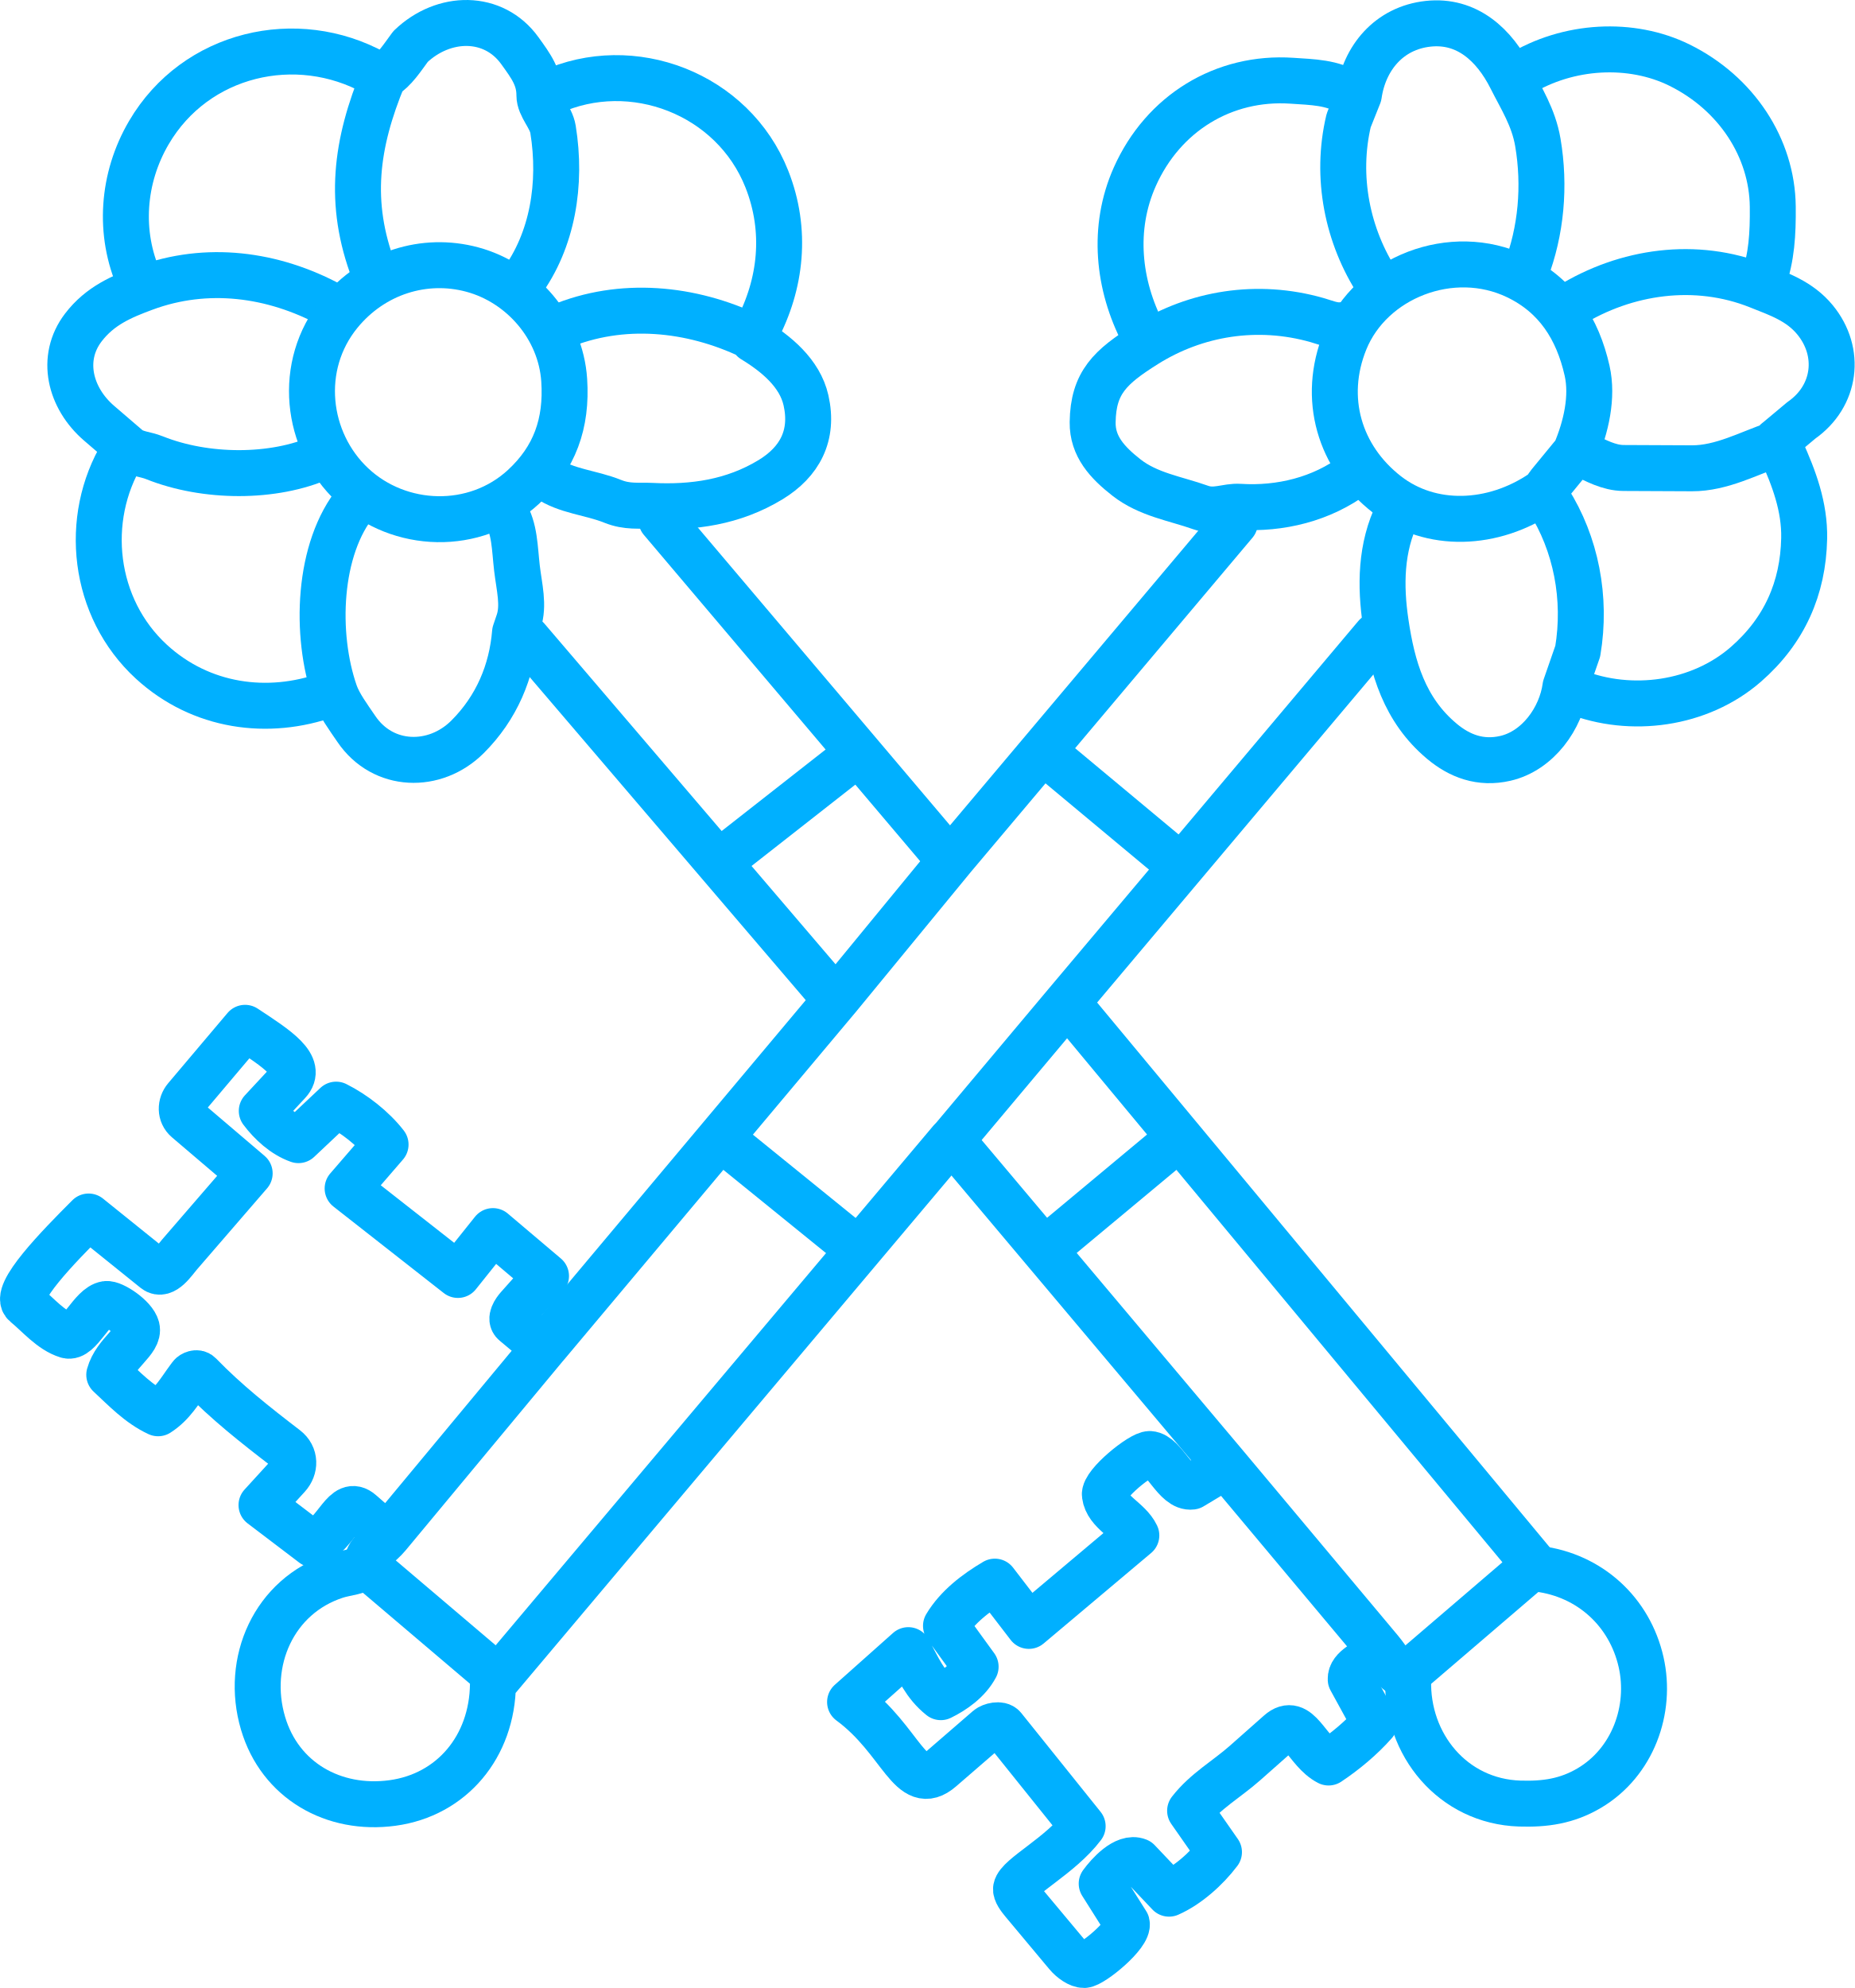
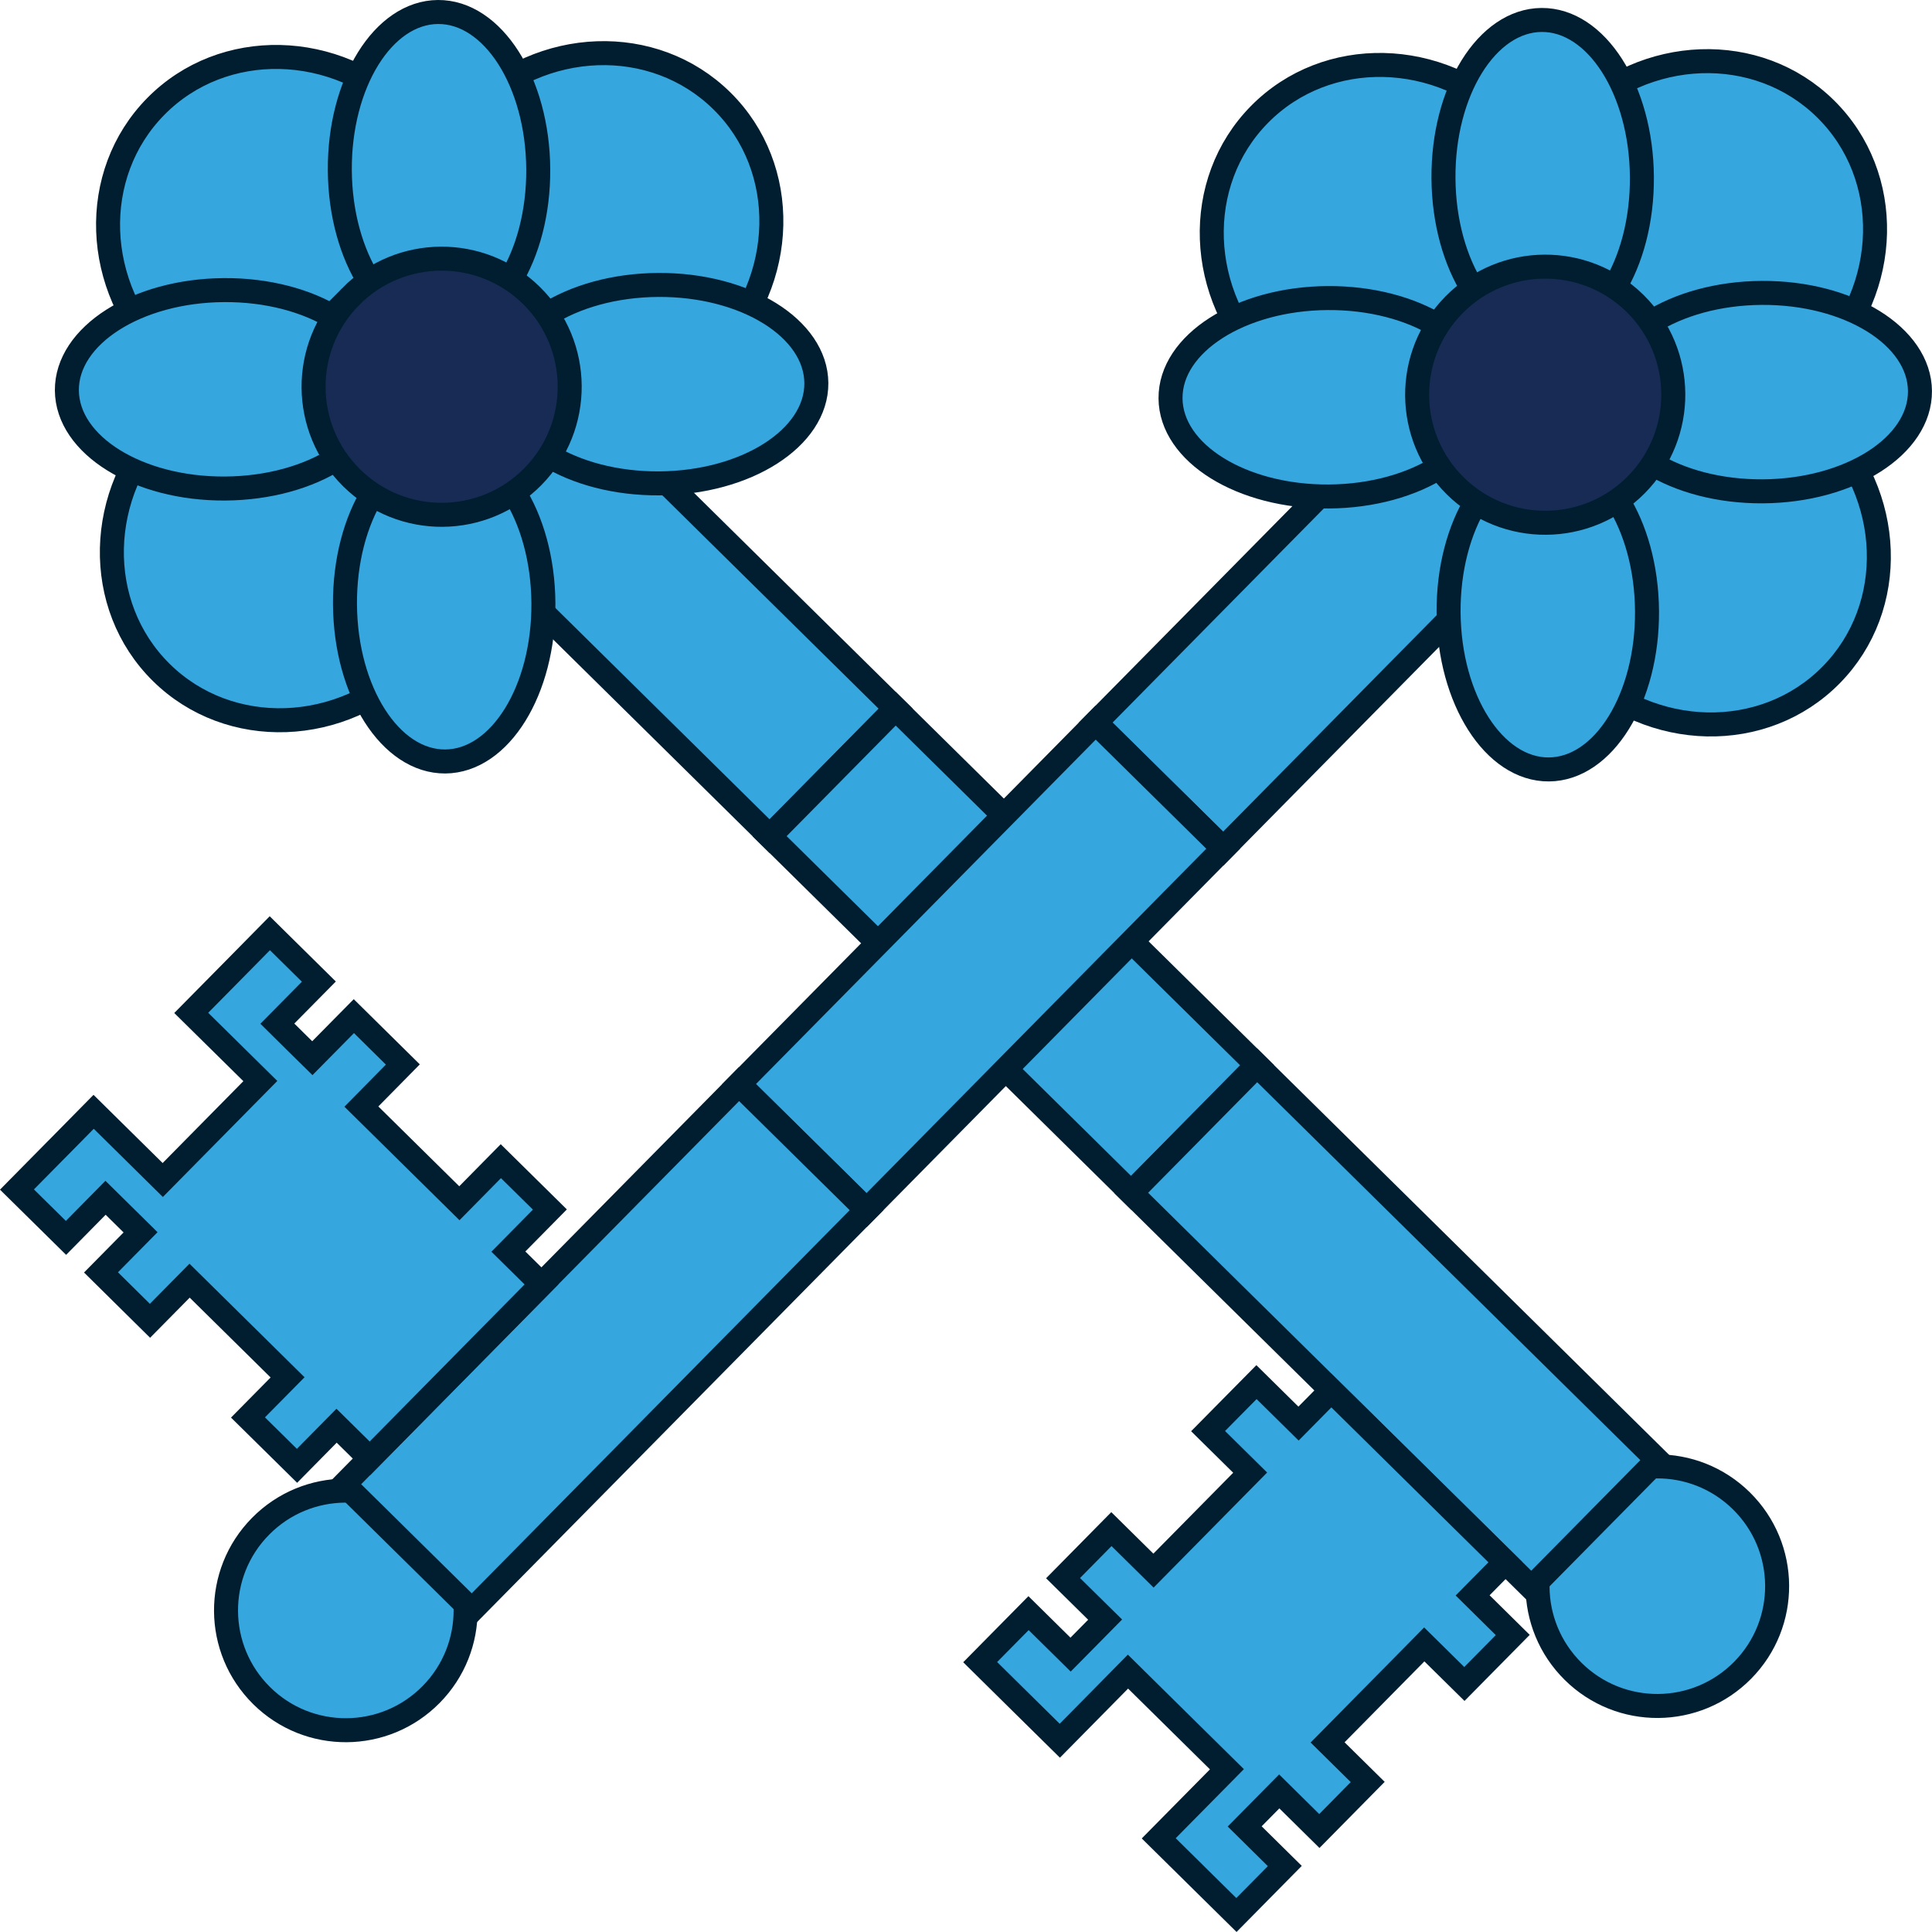
- <svg xmlns="http://www.w3.org/2000/svg" id="Camada_1" version="1.1" viewBox="0 0 484.34 519.1">
+ <svg xmlns="http://www.w3.org/2000/svg" id="Camada_1" data-name="Camada 1" viewBox="0 0 483.03 483.03">
  <defs>
    <style>
-       .st0 {
-         fill: none;
+       .cls-1, .cls-2 {
+         fill-rule: evenodd;
      }

-       .st1 {
-         fill: none;
-         stroke: #00B0FF;
-         stroke-linecap: round;
-         stroke-linejoin: round;
-         stroke-width: 12px;
+       .cls-1, .cls-2, .cls-3 {
+         stroke: #001e30;
+         stroke-miterlimit: 22.93;
+         stroke-width: 6px;
+       }
+ 
+       .cls-1, .cls-3 {
+         fill: #35a6de;
+       }
+ 
+       .cls-2 {
+         fill: #172b54;
      }
    </style>
  </defs>
-   <g id="Objeto_generativo">
-     <g>
-       <path class="st0" d="M464.08,115.06c-.22.18-.55.26-.53.98-6.75,2.26-13.94,6.27-21.7,6.24l-17.87-.08c-3.83-.02-7.39-2.03-10.24-3.39l-2.37-.67-6.72,8.18c-.54.65-1.04,1.72-1.94,2.33l1.63,1.97c7.22,11.37,10,25.55,7.67,39.42l-3.21,9.25c-1.14,8.31-7.22,16.78-15.7,18.73-6.53,1.5-11.98-.62-16.58-4.47-9.83-8.22-12.94-19.36-14.66-30.91-1.92.19-1.46,2.09-2.54,3.39l-80.8,95.94,1.93,1.9,119.77,144.16c.18.22.28.56.52.63.51.16,1.25.11.98.99,13.44,1.69,23.88,11.21,26.85,24.39,2.8,12.4-2.17,26.15-13.54,32.87-5.86,3.46-11.6,4.25-18.17,4.04-17.45-.57-29.62-15.38-29.12-32.4-.79.22-.89-.33-.81-.93-3.01-1.31-4.43-4.27-6.45-6.68-.6.38-1.45.59-1.91,1.25-1.31,1.89-5.99,3.24-5.84,6.34l6.23,11.38c-3.43,3.9-7.75,7.48-12.01,10.32-5.8-2.97-7.81-12.26-12.89-7.77l-8.97,7.94c-4.74,4.19-10.24,7.24-14.3,12.43l7.54,10.8c-3.27,4.34-8.19,8.72-13.04,10.85l-8.09-8.53c-3.4-1.39-7.78,3.55-9.5,5.91l6.54,10.36c.74,2.87-9.03,10.83-11.13,10.88-1.32.03-3.27-1.32-4.5-2.78l-11.4-13.64c-.9-1.08-2.06-2.57-1.87-3.57.58-3.14,11.53-8.49,17.39-16.25l-20.7-25.79c-.85-1.05-3.2-.46-4.03.26l-12.24,10.59c-8,6.92-10.25-7.54-23.77-17.49l15.21-13.54c2.66,4.82,4.22,8.88,8.49,12.28,3.38-1.66,7.14-4.28,9.09-7.95l-7.74-10.67c2.95-4.93,7.85-8.65,12.76-11.55l8.88,11.56,28.07-23.63c-1.94-4.1-7.63-6-8.22-10.57-.36-2.83,9.53-10.82,11.74-10.68,3.77.23,6.69,9.06,10.97,8.51l6.68-4.01c.69-.41,1.2-1.27,1.8-1.9l-69.46-82.51-1.95-1.92.59-.6-.59.6-119.58,141.94c-.18,16.29-10.74,28.92-26.24,31.02-15.38,2.08-29.38-5.86-33.8-20.83-4.75-16.06,2.84-33.24,19.04-38.49,2.87-.93,5.85-.85,7.88-2.76l.34-1.23c.74-2.69,3.53-4.26,5.31-6.4l41.04-49.4.54-.63,76.14-90.74c-.84-.43-1.93-.65-2.49-1.31l-78.82-92.22c-.7-.82-2.02-1.11-3.14-1.66l.92-2.72-.92,2.72c-.85,10.18-4.78,19.69-12.43,27.31-8.47,8.43-22.06,8.15-29-2.08-2.04-3-4.52-6.32-5.6-9.43l-1.87.48c-15.56,5.6-33.13,3.26-46.06-8.61-15.34-14.08-17.84-37.34-7.52-54.44l1.25-1.5-7.38-6.34c-7.64-6.56-10.26-17-4.13-25,4.38-5.73,10.1-8.1,16.04-10.3l-1.37-1.91c-5.53-12.36-4.52-26.81,2.47-38.71,12.2-20.75,38.57-26.83,58.97-15.53l2.28,1c3.01-1.92,4.88-4.98,7.06-7.91,8.67-8.3,21.69-8.45,28.55,1.09,2.92,4.05,5.11,7,5.1,11.65l2.85-.78c21.34-9.75,47.71.3,56.55,22.64,5.32,13.45,3.73,27.43-2.67,39.54l-.92,2.38-.66-.88.66.88c5.95,3.62,12.2,8.7,13.81,15.85,2.07,9.18-1.63,16.09-9.28,20.74-9.72,5.9-20.33,7.36-31,6.82.72,1.34,1.44,2.43,2.51,3.7l73.95,87.32c.43.51,1.48.48,2.28.72l73.54-87.27c.86-1.03,2.43-3.03,1.25-4.21-3.44-.22-6.39,1.55-10.18.19-6.57-2.34-13.68-3.36-19.4-7.84-4.96-3.89-8.89-8.13-8.81-14.41.13-10.41,4.68-14.51,13.85-20.28l-.65-2.93c-6.57-12.6-8.16-27.52-2.18-40.92,7.4-16.59,23.2-26.26,41-25.07,5.4.36,10.6.43,14.98,3.23.65.41,1.61.3,2.52.51,1.4-9.72,8.33-17.54,18.09-18.61s17.32,5.53,21.69,14.24l2.1-.96c12.81-7.88,29.32-8.68,41.87-2.48,14.83,7.33,24.19,21.58,24.35,36.93.08,7.22-.29,13.17-2.46,19.39-.2.56-.86,1-1.32,1.33,5.34,2.13,10.79,3.95,14.82,8.85,6.92,8.42,5.48,19.93-3.57,26.25l-6.34,5.3Z" />
-       <path class="st0" d="M142.82,351.06l-.54.63-41.04,49.4c-.96-.32-1.39-1.29-2.11-1.91l-4.89-4.26c-4.34-3.78-6.03,5.25-12.47,8.32l-13.49-10.25,6.85-7.5c1.99-2.18,2.04-5.37-.48-7.3-8.03-6.15-15.58-12.11-22.53-19.29-.72-.74-1.96-.11-2.27.31l-.55.74.55-.74-.55.74c-2.28,3.06-4.21,6.63-8.02,9.07-5.01-2.33-8.81-6.37-12.76-10.05,1.6-5.81,8.04-8.87,7.18-12.3-.69-2.76-6.25-6.46-8-6.18-3.81.59-6.99,9.18-10.16,8.21-4.27-1.31-7.51-5.36-10.97-8.16s8.7-15.04,16.56-22.9l17.34,13.96c2.29,1.84,4.98-2.39,6.4-4.03l18.32-21.2-16.41-13.98c-1.76-1.5-1.69-4.03-.28-5.69l15.49-18.33c8.35,5.49,15.31,9.93,11.26,14.28l-6.9,7.42c2.36,3.16,5.73,6.26,9.58,7.63l9.84-9.27c4.68,2.34,9.64,6.21,12.91,10.42l-9.91,11.47,28.8,22.58,9.15-11.45,13.86,11.73-7.27,8.16c-.86.97-2.3,3.02-1.01,4.1l5.66,4.73,2.32,1.51.54-.63Z" />
-       <path class="st0" d="M408.8,179.29l3.21-9.25c2.34-13.87-.44-28.05-7.67-39.42l-1.63-1.97c.9-.61,1.4-1.68,1.94-2.33l6.72-8.18,2.37.67c2.85,1.36,6.41,3.37,10.24,3.39l17.87.08c7.76.03,14.94-3.98,21.7-6.24-.02-.71.31-.79.53-.98-.22.18-.55.26-.53.98.56.31,1.33.83,1.65,1.54,3.27,7.26,6.12,14.75,5.95,23.05-.27,12.96-5.13,24.06-15.23,32.86-12.11,10.54-30.04,12.88-44.57,7.17l-2.55-1.36Z" />
-     </g>
-     <g>
-       <line class="st1" x1="189.65" y1="298.35" x2="222.38" y2="324.89" />
-       <path class="st1" d="M97.87,19.06c-20.41-11.3-46.78-5.22-58.97,15.53-7,11.9-8.01,26.35-2.47,38.71" />
-       <path class="st1" d="M398.45,70.84c4.03-10.5,5.09-22.25,3.15-33.67-1.12-6.57-4.36-11.51-6.97-16.72-4.37-8.71-11.52-15.35-21.69-14.24s-16.69,8.89-18.09,18.61l-2.65,6.64c-3.51,14.73-.35,30.25,7.67,42.49" />
-       <path class="st1" d="M322.48,136.55l-73.54,87.27-29.98,36.49-76.14,90.74-.54.63-41.04,49.4c-1.78,2.14-4.57,3.72-5.31,6.4l-.32,1.26" />
-       <path class="st1" d="M97.62,70.84c-6.79-17.83-4.71-33.34,2.53-50.78,3.01-1.92,4.88-4.98,7.06-7.91,8.67-8.3,21.69-8.45,28.55,1.09,2.92,4.05,5.11,7,5.1,11.65-.01,2.96,3.04,5.66,3.56,8.88,2.3,14.17-.08,28.97-8.31,40.1" />
-       <path class="st1" d="M359.31,166.02l-80.8,95.94-29.61,35.27-.59.6-119.58,141.94c-.18,16.29-10.74,28.92-26.24,31.02-15.38,2.08-29.38-5.86-33.8-20.83-4.75-16.06,2.84-33.24,19.04-38.49,2.87-.93,5.85-.85,7.88-2.76" />
-       <path class="st1" d="M197.59,86.3c6.41-12.11,7.99-26.09,2.67-39.54-8.84-22.35-35.21-32.39-56.55-22.64" />
-       <path class="st1" d="M352.33,24.31c-4.37-2.8-9.58-2.87-14.98-3.23-17.79-1.19-33.6,8.48-41,25.07-5.98,13.4-4.38,28.33,2.18,40.92" />
-       <path class="st1" d="M460.49,73.33c2.17-6.22,2.53-12.17,2.46-19.39-.16-15.35-9.53-29.61-24.35-36.93-12.55-6.2-29.06-5.4-41.87,2.48" />
-       <path class="st1" d="M250.26,299.76l69.46,82.51,40.76,48.67c2.02,2.41,3.44,5.37,6.45,6.68" />
-       <path class="st1" d="M86.38,79.66c-15.15-8.18-32.41-10.42-48.58-4.44-5.94,2.2-11.66,4.57-16.04,10.3-6.12,8.01-3.51,18.44,4.13,25l7.38,6.34c2.01,1.73,4.55,1.64,7.07,2.66,13.33,5.34,31.07,5.43,43.61-.15" />
-       <path class="st1" d="M409.8,79.9c14.85-9.21,33.13-11.71,49.36-5.24,5.34,2.13,10.79,3.95,14.82,8.85,6.92,8.42,5.48,19.93-3.57,26.25l-6.34,5.3c-.22.18-.55.26-.53.98-6.75,2.26-13.94,6.27-21.7,6.24l-17.87-.08c-3.83-.02-7.39-2.03-10.24-3.39" />
-       <path class="st1" d="M146.13,85.33c16.18-6.77,34.27-4.97,49.88,2.47l.66.88c5.95,3.62,12.2,8.7,13.81,15.85,2.07,9.18-1.63,16.09-9.28,20.74-9.72,5.9-20.33,7.36-31,6.82-3.32-.17-6.37.36-10.21-1.19-5.73-2.31-12.17-2.6-17.04-6.02" />
-       <path class="st1" d="M404.66,126.32l6.72-8.18c2.82-6.62,4.63-14.47,3.08-21.35-2.47-10.93-7.99-19.64-18.33-24.6-16.98-8.14-38.15.25-44.88,16.81-6.1,15.02-1.46,30.46,10.93,40.1,11.47,8.91,27.75,8.24,40.53-.44.9-.61,1.4-1.68,1.94-2.33Z" />
-       <path class="st1" d="M147.34,99.27c.75,11.32-2.5,20.35-10.62,27.85-12.66,11.68-32.44,10.99-44.65-.45-12.27-11.49-14.53-31.22-3.38-44.86,8.69-10.63,22.16-14.8,34.66-11.42,12.83,3.46,23.08,15.09,23.99,28.88Z" />
-       <path class="st1" d="M350.01,84.93c-1.97.13-3.91-.73-6.1-1.36-15.52-4.42-31.6-1.83-44.72,6.42-9.17,5.77-13.72,9.87-13.85,20.28-.08,6.29,3.85,10.52,8.81,14.41,5.72,4.49,12.83,5.5,19.4,7.84,3.8,1.36,6.74-.41,10.18-.19,10.56.67,21.46-1.95,30.09-8.47" />
-       <path class="st1" d="M465.2,117.57c3.27,7.26,6.12,14.75,5.95,23.05-.27,12.96-5.13,24.06-15.23,32.86-12.11,10.54-30.04,12.88-44.57,7.17" />
-       <path class="st1" d="M32.02,118.35c-10.33,17.1-7.82,40.36,7.52,54.44,12.93,11.86,30.5,14.2,46.06,8.61" />
-       <line class="st1" x1="172.71" y1="135.78" x2="246.66" y2="223.1" />
-       <path class="st1" d="M93.19,130.83c-10.25,12.36-11.01,34.9-5.72,50.09,1.08,3.1,3.56,6.43,5.6,9.43,6.94,10.23,20.53,10.51,29,2.08,7.65-7.62,11.59-17.12,12.43-27.31l.92-2.72c1.48-4.36.16-9.1-.42-14.05-.61-5.22-.53-10.38-3.15-14.53" />
-       <path class="st1" d="M404.35,130.62c7.22,11.37,10,25.55,7.67,39.42l-3.21,9.25c-1.14,8.31-7.22,16.78-15.7,18.73-6.53,1.5-11.98-.62-16.58-4.47-9.83-8.22-12.94-19.36-14.66-30.91-1.43-9.61-1.36-19.71,3.15-28.83" />
-       <line class="st1" x1="137.65" y1="166.78" x2="216.47" y2="259" />
-       <line class="st1" x1="222.39" y1="198.02" x2="189.64" y2="223.69" />
-       <line class="st1" x1="274.52" y1="197.98" x2="306.4" y2="224.55" />
-       <polyline class="st1" points="280.44 263.86 400.21 408.01 400.73 408.65" />
-       <line class="st1" x1="306.4" y1="298.34" x2="274.52" y2="324.9" />
-       <path class="st1" d="M139.97,350.18l-5.66-4.73c-1.29-1.08.15-3.13,1.01-4.1l7.27-8.16-13.86-11.73-9.15,11.45-28.8-22.58,9.91-11.47c-3.27-4.22-8.23-8.08-12.91-10.42l-9.84,9.27c-3.85-1.36-7.21-4.47-9.58-7.63l6.9-7.42c4.05-4.35-2.91-8.79-11.26-14.28l-15.49,18.33c-1.41,1.66-1.48,4.19.28,5.69l16.41,13.98-18.32,21.2c-1.42,1.64-4.11,5.87-6.4,4.03l-17.34-13.96c-7.86,7.86-19.92,20.17-16.56,22.9s6.71,6.86,10.97,8.16c3.17.97,6.35-7.62,10.16-8.21,1.75-.27,7.31,3.43,8,6.18.86,3.42-5.57,6.49-7.18,12.3,3.95,3.68,7.75,7.72,12.76,10.05,3.81-2.44,5.74-6.01,8.02-9.07l.55-.74c.31-.42,1.56-1.05,2.27-.31,6.95,7.17,14.5,13.14,22.53,19.29,2.52,1.93,2.46,5.12.48,7.3l-6.85,7.5,13.49,10.25c6.44-3.07,8.13-12.1,12.47-8.32l4.89,4.26" />
-       <path class="st1" d="M366.91,437.63l.83.91c-.5,17.02,11.67,31.83,29.12,32.4,6.57.21,12.31-.58,18.17-4.04,11.36-6.72,16.33-20.47,13.54-32.87-2.98-13.19-13.42-22.7-26.85-24.39l-.98-.99" />
-       <line class="st1" x1="400.73" y1="408.65" x2="366.91" y2="437.63" />
-       <line class="st1" x1="95.62" y1="408.75" x2="128.52" y2="436.7" />
-       <path class="st1" d="M317.92,384.17l-6.68,4.01c-4.28.56-7.2-8.28-10.97-8.51-2.21-.13-12.1,7.85-11.74,10.68.59,4.58,6.28,6.47,8.22,10.57l-28.07,23.63-8.88-11.56c-4.92,2.9-9.81,6.62-12.76,11.55l7.74,10.67c-1.95,3.67-5.71,6.3-9.09,7.95-4.26-3.4-5.83-7.45-8.49-12.28l-15.21,13.54c13.52,9.94,15.77,24.41,23.77,17.49l12.24-10.59c.83-.71,3.18-1.31,4.03-.26l20.7,25.79c-5.85,7.76-16.81,13.11-17.39,16.25-.18,1,.97,2.49,1.87,3.57l11.4,13.64c1.22,1.47,3.18,2.82,4.5,2.78,2.1-.05,11.88-8.02,11.13-10.88l-6.54-10.36c1.72-2.36,6.1-7.29,9.5-5.91l8.09,8.53c4.85-2.13,9.77-6.51,13.04-10.85l-7.54-10.8c4.05-5.2,9.56-8.24,14.3-12.43l8.97-7.94c5.08-4.49,7.09,4.81,12.89,7.77,4.26-2.84,8.58-6.42,12.01-10.32l-6.23-11.38c-.15-3.1,4.53-4.45,5.84-6.34" />
-     </g>
-   </g>
+   <rect class="cls-3" x="136.88" y="76.25" width="44.83" height="137.34" transform="translate(-55.74 156.53) rotate(-45.39)" />
+   <path class="cls-1" d="M393.04,375.54c-11.62,11.77-11.49,30.73.29,42.35,11.77,11.62,30.73,11.49,42.35-.29,11.62-11.77,11.49-30.73-.29-42.35-11.77-11.62-30.73-11.49-42.35.29Z" />
+   <path class="cls-1" d="M92,78.53c-10.21,10.35-10.24,26.86-.07,36.89,10.17,10.03,26.68,9.78,36.89-.57,10.21-10.35,10.24-26.86.07-36.89-10.17-10.03-26.68-9.78-36.89.57Z" />
+   <path class="cls-1" d="M116.14,90.49c-2.28-2.25-4.25-4.71-5.89-7.33-1.66,2.78-3.67,5.4-6.04,7.8-2.25,2.28-4.71,4.25-7.33,5.89,2.78,1.66,5.4,3.67,7.8,6.04,17,16.78,16.38,44.98-1.39,62.99-17.77,18.01-45.97,19.02-62.97,2.24-17-16.77-16.38-44.98,1.39-62.99,3.04-3.08,6.38-5.66,9.92-7.74-3.71-2.07-7.23-4.68-10.42-7.83-18.01-17.77-19.02-45.97-2.24-62.97,16.77-17,44.98-16.38,62.99,1.39,3.08,3.04,5.66,6.38,7.74,9.92,2.07-3.71,4.68-7.23,7.83-10.42,17.77-18.01,45.97-19.02,62.97-2.24,17,16.77,16.38,44.98-1.39,62.99-17.77,18.01-45.97,19.02-62.97,2.24Z" />
+   <path class="cls-1" d="M95.58,97.07c.09,13.7-17.49,24.92-39.26,25.07-21.78.15-39.51-10.84-39.6-24.54-.09-13.7,17.49-24.92,39.26-25.07,21.78-.15,39.51,10.84,39.6,24.54Z" />
+   <path class="cls-1" d="M110.79,111.52c13.7-.09,24.92,17.49,25.07,39.26.15,21.78-10.84,39.51-24.54,39.6-13.7.09-24.92-17.49-25.07-39.26-.15-21.78,10.84-39.51,24.54-39.6Z" />
+   <path class="cls-1" d="M125.24,96.31c-.09-13.7,17.49-24.92,39.26-25.07,21.78-.15,39.51,10.84,39.6,24.54.09,13.7-17.49,24.92-39.26,25.07-21.78.15-39.51-10.84-39.6-24.54Z" />
+   <path class="cls-1" d="M110.03,81.86c-13.7.09-24.92-17.49-25.07-39.26-.15-21.78,10.84-39.51,24.54-39.6,13.7-.09,24.92,17.49,25.07,39.26.15,21.78-10.84,39.51-24.54,39.6Z" />
+   <path class="cls-2" d="M87.62,74.2c12.42-12.59,32.69-12.73,45.28-.3,12.59,12.42,12.73,32.69.31,45.28-12.42,12.59-32.69,12.73-45.28.3-12.59-12.42-12.73-32.69-.3-45.28Z" />
+   <rect class="cls-3" x="230.95" y="174.25" width="44.83" height="126.96" transform="translate(-93.81 251.12) rotate(-45.39)" />
+   <rect class="cls-3" x="326.16" y="261.4" width="44.83" height="140.55" transform="translate(-132.34 346.86) rotate(-45.39)" />
+   <polygon class="cls-1" points="332.83 347.63 324.65 355.92 314.14 345.55 302.04 357.8 312.56 368.18 288.39 392.68 277.87 382.3 265.78 394.56 276.3 404.93 272.62 408.66 267.66 413.68 257.15 403.31 245.06 415.56 255.57 425.94 264.97 435.21 282.01 417.93 306.75 442.34 289.7 459.61 298.62 468.41 299.1 468.89 309.13 478.78 321.22 466.53 311.19 456.63 316.15 451.61 316.15 451.61 319.83 447.88 329.86 457.78 341.95 445.52 331.92 435.63 356.09 411.13 366.12 421.02 378.21 408.77 368.18 398.87 376.37 390.58 332.83 347.63" />
+   <rect class="cls-3" x="269.44" y="125.15" width="137.34" height="44.83" transform="translate(-4.4 284.61) rotate(-45.39)" />
+   <path class="cls-1" d="M107.49,381.31c-11.77-11.62-30.73-11.49-42.35.29-11.62,11.77-11.49,30.73.29,42.35,11.77,11.62,30.73,11.49,42.35-.29,11.62-11.77,11.49-30.73-.29-42.35Z" />
+   <path class="cls-1" d="M404.5,80.27c-10.34-10.21-26.86-10.24-36.89-.07-10.03,10.17-9.78,26.68.57,36.89,10.34,10.21,26.86,10.24,36.89.07,10.03-10.17,9.78-26.68-.57-36.89Z" />
+   <path class="cls-1" d="M392.54,104.41c2.25-2.28,4.71-4.25,7.33-5.89-2.78-1.66-5.4-3.67-7.8-6.04-2.28-2.25-4.25-4.71-5.89-7.33-1.66,2.78-3.67,5.4-6.04,7.8-16.78,17-44.98,16.38-62.99-1.39s-19.02-45.97-2.24-62.97c16.77-17,44.98-16.38,62.99,1.39,3.08,3.04,5.66,6.38,7.74,9.92,2.07-3.71,4.68-7.23,7.83-10.42,17.77-18.01,45.97-19.02,62.97-2.24,17,16.77,16.38,44.98-1.39,62.99-3.04,3.08-6.38,5.66-9.92,7.74,3.71,2.07,7.23,4.68,10.42,7.83,18.01,17.77,19.02,45.97,2.24,62.97-16.77,17-44.98,16.38-62.99-1.39-18.01-17.77-19.02-45.97-2.24-62.97Z" />
+   <path class="cls-1" d="M385.96,83.85c-13.7.09-24.92-17.49-25.07-39.26-.15-21.78,10.84-39.51,24.54-39.6,13.7-.09,24.92,17.49,25.07,39.26.15,21.78-10.84,39.51-24.54,39.6Z" />
+   <path class="cls-1" d="M371.51,99.06c.09,13.7-17.49,24.92-39.26,25.07-21.78.15-39.51-10.84-39.6-24.54-.09-13.7,17.49-24.92,39.26-25.07,21.78-.15,39.51,10.84,39.6,24.54Z" />
+   <path class="cls-1" d="M386.71,113.51c13.7-.09,24.92,17.49,25.07,39.26.15,21.78-10.84,39.51-24.54,39.6-13.7.09-24.92-17.49-25.07-39.26-.15-21.78,10.84-39.51,24.54-39.6Z" />
+   <path class="cls-1" d="M401.16,98.3c-.09-13.7,17.49-24.92,39.26-25.07,21.78-.15,39.51,10.84,39.6,24.54.09,13.7-17.49,24.92-39.26,25.07-21.78.15-39.51-10.84-39.6-24.54Z" />
+   <path class="cls-2" d="M408.82,75.89c12.59,12.42,12.73,32.69.3,45.28-12.42,12.59-32.69,12.73-45.28.31-12.59-12.42-12.73-32.69-.3-45.28,12.42-12.59,32.69-12.73,45.28-.31Z" />
+   <rect class="cls-3" x="181.81" y="219.22" width="126.96" height="44.83" transform="translate(-98.99 246.54) rotate(-45.39)" />
+   <rect class="cls-3" x="81.08" y="314.43" width="140.55" height="44.83" transform="translate(-194.73 208.01) rotate(-45.39)" />
+   <polygon class="cls-1" points="135.4 321.1 127.1 312.92 137.48 302.4 125.22 290.31 114.85 300.83 90.35 276.66 100.72 266.14 88.47 254.05 78.09 264.56 74.36 260.89 69.34 255.93 79.72 245.42 67.46 233.32 57.09 243.84 47.81 253.24 65.09 270.28 40.69 295.02 23.41 277.97 14.62 286.89 14.14 287.37 4.24 297.4 16.5 309.49 26.39 299.46 31.42 304.42 31.41 304.42 35.14 308.1 25.25 318.12 37.5 330.22 47.4 320.19 71.9 344.36 62 354.39 74.26 366.48 84.15 356.45 92.45 364.64 135.4 321.1" />
</svg>
